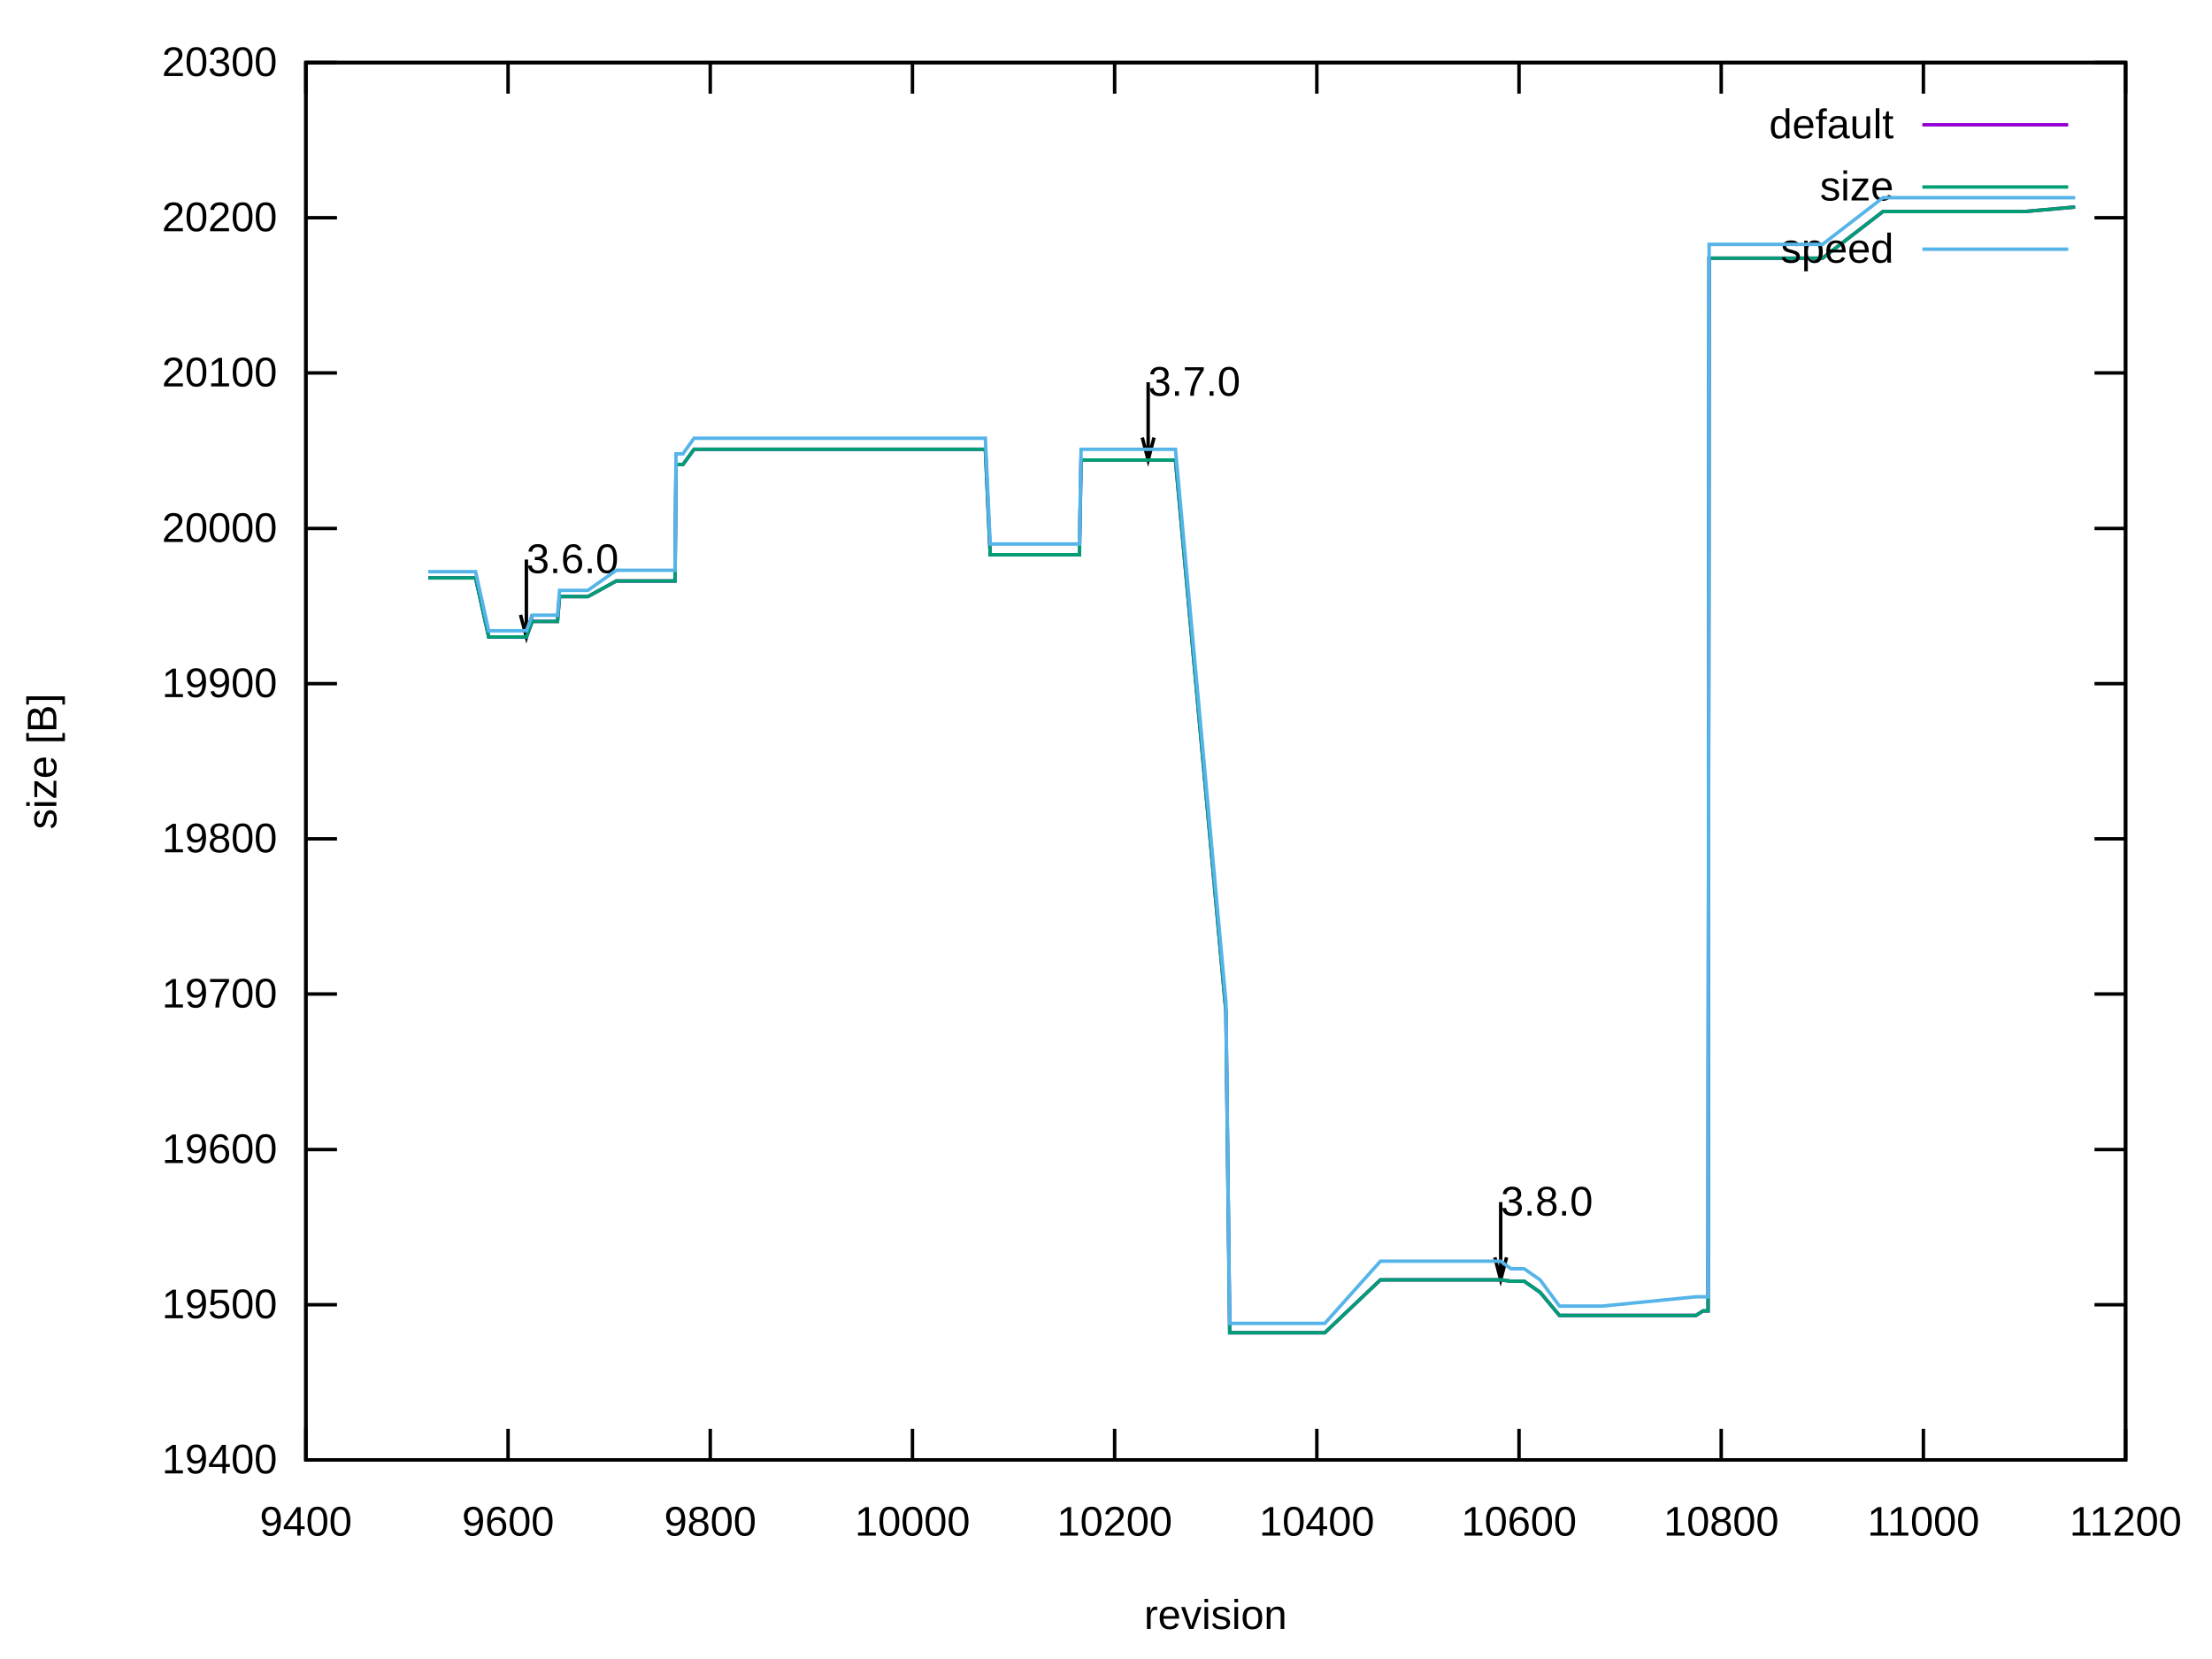
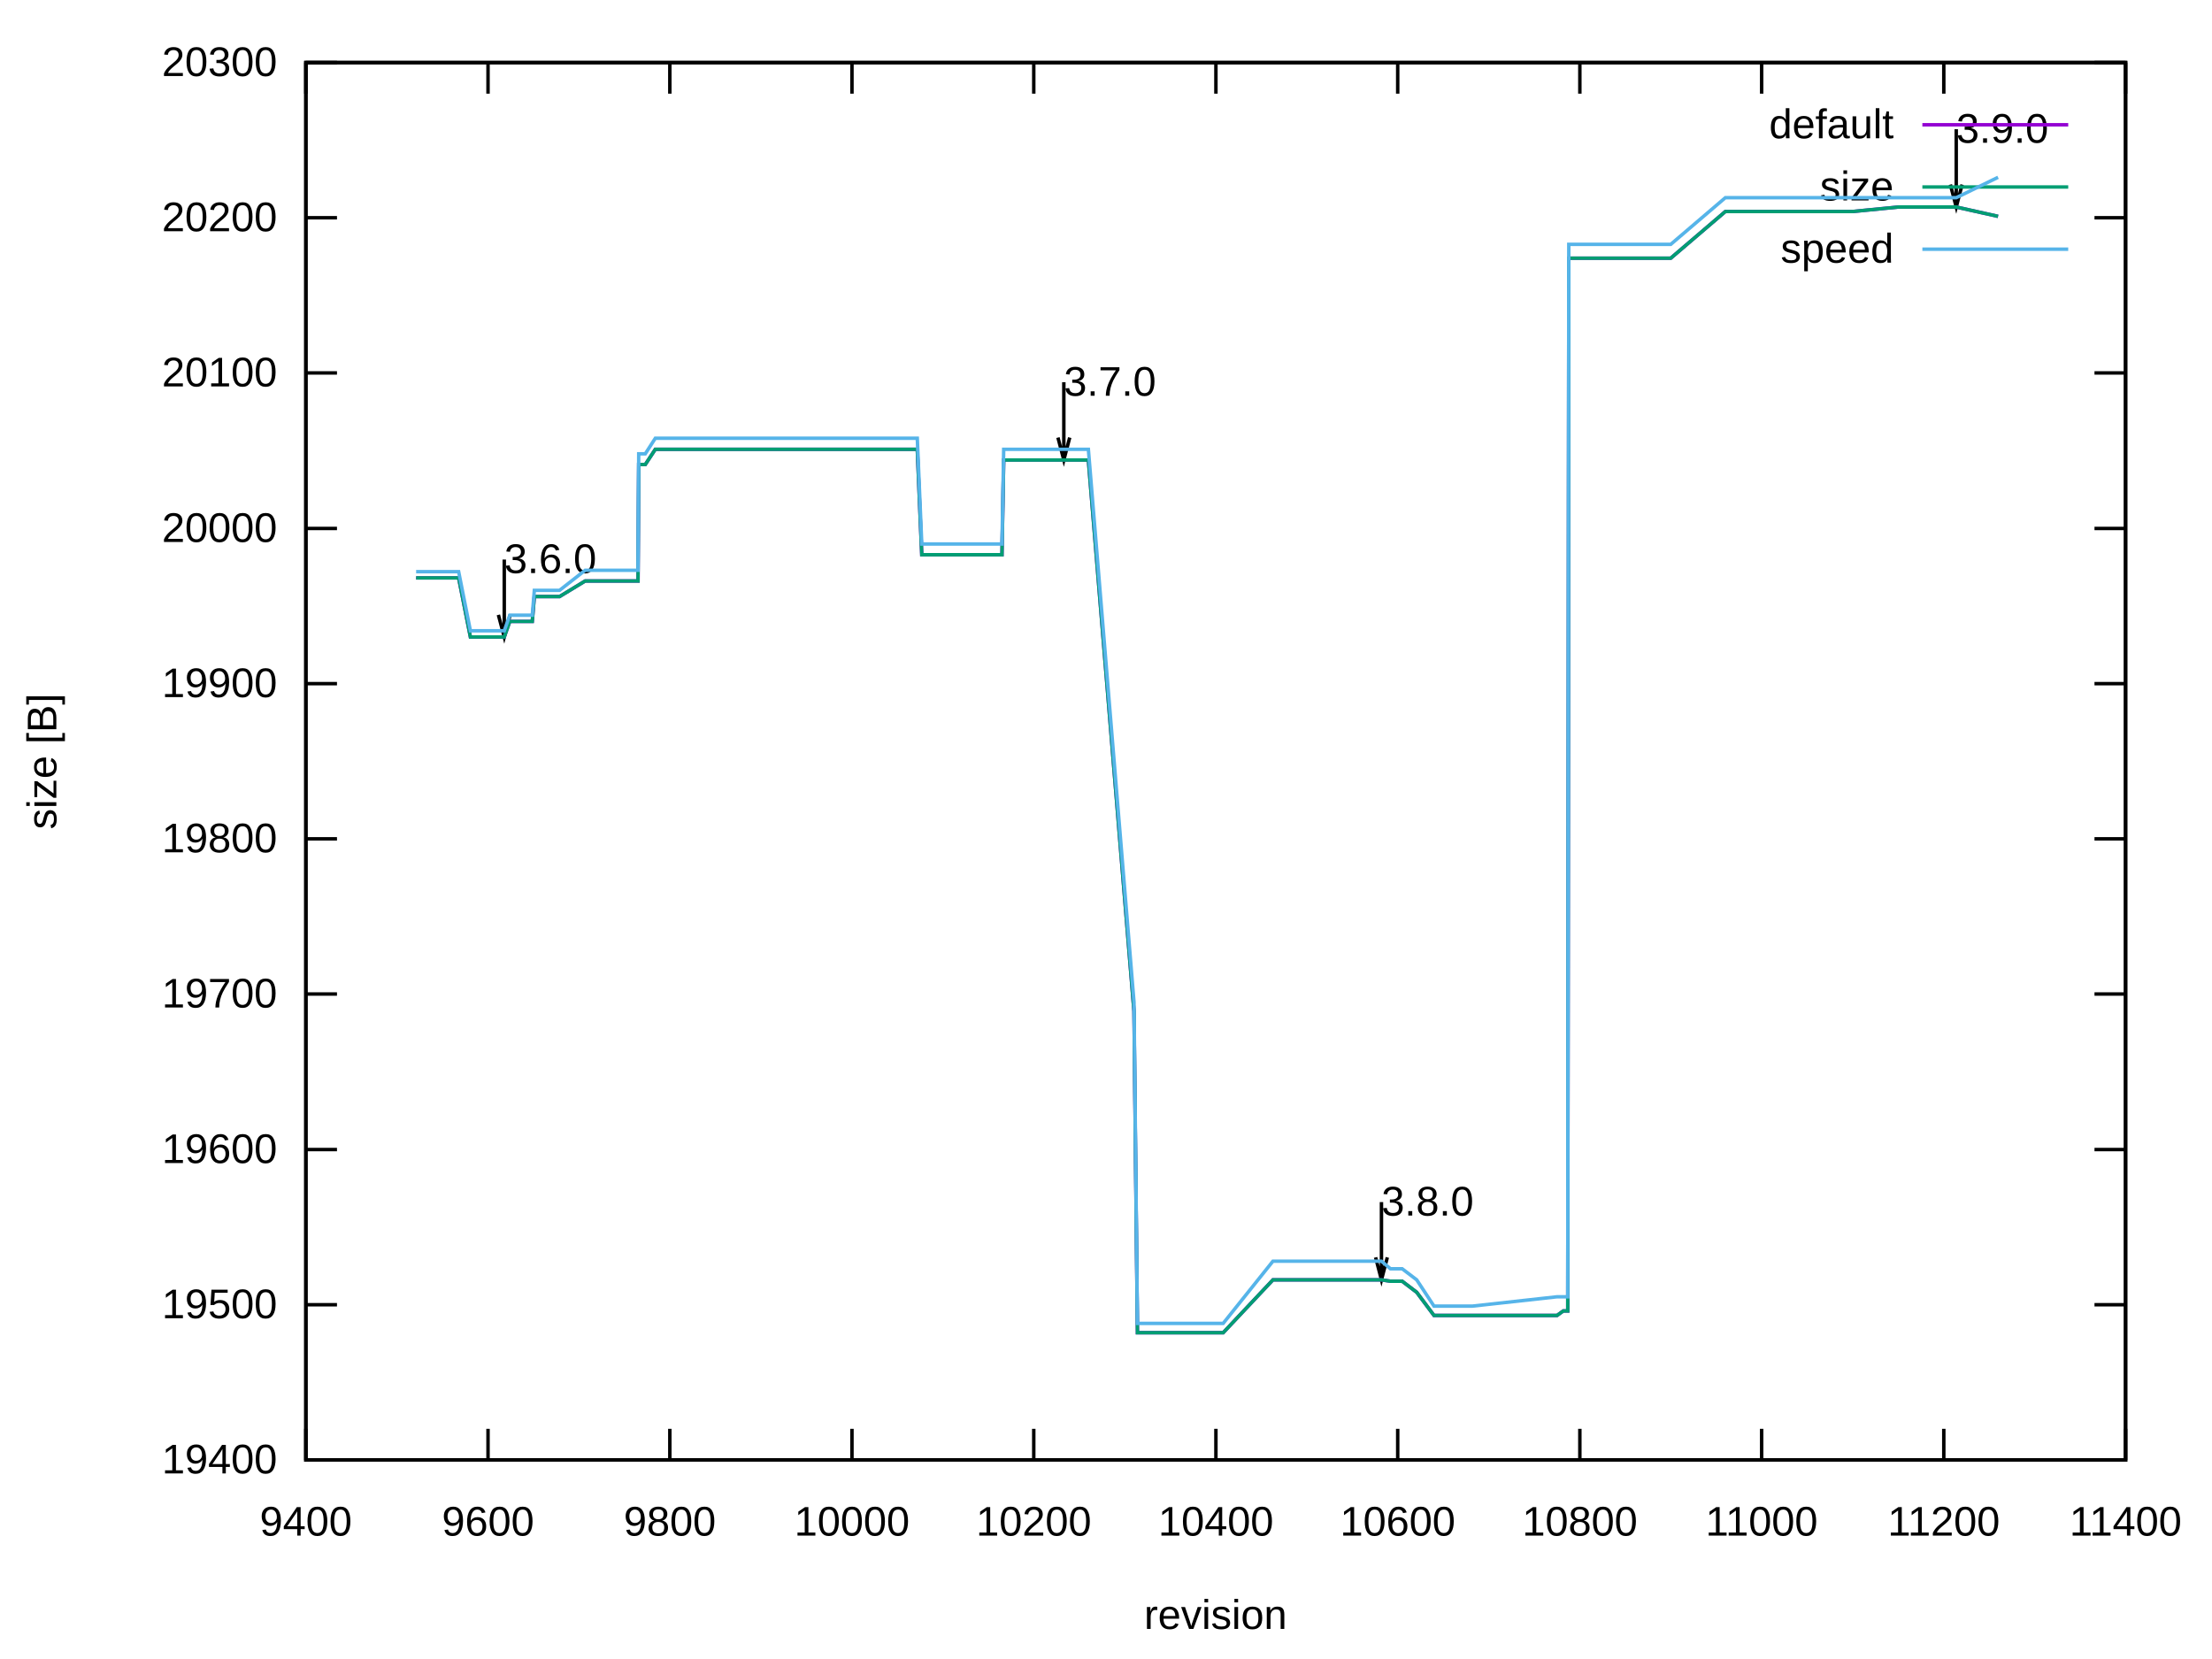
<svg xmlns="http://www.w3.org/2000/svg" xmlns:xlink="http://www.w3.org/1999/xlink" width="640" height="480" viewBox="0 0 640 480">
  <g id="gnuplot_canvas">
    <rect x="0" y="0" width="640" height="480" fill="none" />
    <defs>
      <circle id="gpDot" r="0.5" stroke-width="0.5" stroke="currentColor" />
      <path id="gpPt0" stroke-width="0.222" stroke="currentColor" d="M-1,0 h2 M0,-1 v2" />
      <path id="gpPt1" stroke-width="0.222" stroke="currentColor" d="M-1,-1 L1,1 M1,-1 L-1,1" />
      <path id="gpPt2" stroke-width="0.222" stroke="currentColor" d="M-1,0 L1,0 M0,-1 L0,1 M-1,-1 L1,1 M-1,1 L1,-1" />
      <rect id="gpPt3" stroke-width="0.222" stroke="currentColor" x="-1" y="-1" width="2" height="2" />
      <rect id="gpPt4" stroke-width="0.222" stroke="currentColor" fill="currentColor" x="-1" y="-1" width="2" height="2" />
      <circle id="gpPt5" stroke-width="0.222" stroke="currentColor" cx="0" cy="0" r="1" />
      <use xlink:href="#gpPt5" id="gpPt6" fill="currentColor" stroke="none" />
      <path id="gpPt7" stroke-width="0.222" stroke="currentColor" d="M0,-1.33 L-1.33,0.67 L1.33,0.67 z" />
      <use xlink:href="#gpPt7" id="gpPt8" fill="currentColor" stroke="none" />
      <use xlink:href="#gpPt7" id="gpPt9" stroke="currentColor" transform="rotate(180)" />
      <use xlink:href="#gpPt9" id="gpPt10" fill="currentColor" stroke="none" />
      <use xlink:href="#gpPt3" id="gpPt11" stroke="currentColor" transform="rotate(45)" />
      <use xlink:href="#gpPt11" id="gpPt12" fill="currentColor" stroke="none" />
      <path id="gpPt13" stroke-width="0.222" stroke="currentColor" d="M0,1.330 L1.265,0.411 L0.782,-1.067 L-0.782,-1.076 L-1.265,0.411 z" />
      <use xlink:href="#gpPt13" id="gpPt14" fill="currentColor" stroke="none" />
      <filter id="textbox" filterUnits="objectBoundingBox" x="0" y="0" height="1" width="1">
        <feFlood flood-color="white" flood-opacity="1" result="bgnd" />
        <feComposite in="SourceGraphic" in2="bgnd" operator="atop" />
      </filter>
      <filter id="greybox" filterUnits="objectBoundingBox" x="0" y="0" height="1" width="1">
        <feFlood flood-color="lightgrey" flood-opacity="1" result="grey" />
        <feComposite in="SourceGraphic" in2="grey" operator="atop" />
      </filter>
    </defs>
    <g fill="none" color="white" stroke="currentColor" stroke-width="1.00" stroke-linecap="butt" stroke-linejoin="miter">
</g>
    <g fill="none" color="black" stroke="currentColor" stroke-width="1.00" stroke-linecap="butt" stroke-linejoin="miter">
      <path stroke="black" d="M88.5,422.4 L97.5,422.4 M615.0,422.4 L606.0,422.4  " />
      <g transform="translate(80.2,426.3)" stroke="none" fill="black" font-family="Arial" font-size="12.00" text-anchor="end">
        <text>
          <tspan font-family="Arial"> 19400</tspan>
        </text>
      </g>
    </g>
    <g fill="none" color="black" stroke="currentColor" stroke-width="1.00" stroke-linecap="butt" stroke-linejoin="miter">
      <path stroke="black" d="M88.5,377.5 L97.5,377.5 M615.0,377.5 L606.0,377.5  " />
      <g transform="translate(80.2,381.4)" stroke="none" fill="black" font-family="Arial" font-size="12.00" text-anchor="end">
        <text>
          <tspan font-family="Arial"> 19500</tspan>
        </text>
      </g>
    </g>
    <g fill="none" color="black" stroke="currentColor" stroke-width="1.00" stroke-linecap="butt" stroke-linejoin="miter">
      <path stroke="black" d="M88.5,332.6 L97.5,332.6 M615.0,332.6 L606.0,332.6  " />
      <g transform="translate(80.2,336.5)" stroke="none" fill="black" font-family="Arial" font-size="12.00" text-anchor="end">
        <text>
          <tspan font-family="Arial"> 19600</tspan>
        </text>
      </g>
    </g>
    <g fill="none" color="black" stroke="currentColor" stroke-width="1.00" stroke-linecap="butt" stroke-linejoin="miter">
      <path stroke="black" d="M88.5,287.6 L97.5,287.6 M615.0,287.6 L606.0,287.6  " />
      <g transform="translate(80.2,291.5)" stroke="none" fill="black" font-family="Arial" font-size="12.00" text-anchor="end">
        <text>
          <tspan font-family="Arial"> 19700</tspan>
        </text>
      </g>
    </g>
    <g fill="none" color="black" stroke="currentColor" stroke-width="1.00" stroke-linecap="butt" stroke-linejoin="miter">
      <path stroke="black" d="M88.5,242.7 L97.5,242.7 M615.0,242.7 L606.0,242.7  " />
      <g transform="translate(80.2,246.6)" stroke="none" fill="black" font-family="Arial" font-size="12.00" text-anchor="end">
        <text>
          <tspan font-family="Arial"> 19800</tspan>
        </text>
      </g>
    </g>
    <g fill="none" color="black" stroke="currentColor" stroke-width="1.00" stroke-linecap="butt" stroke-linejoin="miter">
      <path stroke="black" d="M88.5,197.8 L97.5,197.8 M615.0,197.8 L606.0,197.8  " />
      <g transform="translate(80.2,201.7)" stroke="none" fill="black" font-family="Arial" font-size="12.00" text-anchor="end">
        <text>
          <tspan font-family="Arial"> 19900</tspan>
        </text>
      </g>
    </g>
    <g fill="none" color="black" stroke="currentColor" stroke-width="1.00" stroke-linecap="butt" stroke-linejoin="miter">
      <path stroke="black" d="M88.5,152.9 L97.5,152.9 M615.0,152.9 L606.0,152.9  " />
      <g transform="translate(80.2,156.8)" stroke="none" fill="black" font-family="Arial" font-size="12.00" text-anchor="end">
        <text>
          <tspan font-family="Arial"> 20000</tspan>
        </text>
      </g>
    </g>
    <g fill="none" color="black" stroke="currentColor" stroke-width="1.00" stroke-linecap="butt" stroke-linejoin="miter">
      <path stroke="black" d="M88.5,107.9 L97.5,107.9 M615.0,107.9 L606.0,107.9  " />
      <g transform="translate(80.2,111.8)" stroke="none" fill="black" font-family="Arial" font-size="12.00" text-anchor="end">
        <text>
          <tspan font-family="Arial"> 20100</tspan>
        </text>
      </g>
    </g>
    <g fill="none" color="black" stroke="currentColor" stroke-width="1.00" stroke-linecap="butt" stroke-linejoin="miter">
      <path stroke="black" d="M88.5,63.0 L97.5,63.0 M615.0,63.0 L606.0,63.0  " />
      <g transform="translate(80.2,66.9)" stroke="none" fill="black" font-family="Arial" font-size="12.00" text-anchor="end">
        <text>
          <tspan font-family="Arial"> 20200</tspan>
        </text>
      </g>
    </g>
    <g fill="none" color="black" stroke="currentColor" stroke-width="1.00" stroke-linecap="butt" stroke-linejoin="miter">
      <path stroke="black" d="M88.5,18.1 L97.5,18.1 M615.0,18.1 L606.0,18.1  " />
      <g transform="translate(80.2,22.0)" stroke="none" fill="black" font-family="Arial" font-size="12.00" text-anchor="end">
        <text>
          <tspan font-family="Arial"> 20300</tspan>
        </text>
      </g>
    </g>
    <g fill="none" color="black" stroke="currentColor" stroke-width="1.00" stroke-linecap="butt" stroke-linejoin="miter">
      <path stroke="black" d="M88.5,422.4 L88.5,413.4 M88.5,18.1 L88.5,27.1  " />
      <g transform="translate(88.5,444.3)" stroke="none" fill="black" font-family="Arial" font-size="12.00" text-anchor="middle">
        <text>
          <tspan font-family="Arial"> 9400</tspan>
        </text>
      </g>
    </g>
    <g fill="none" color="black" stroke="currentColor" stroke-width="1.00" stroke-linecap="butt" stroke-linejoin="miter">
-       <path stroke="black" d="M147.0,422.4 L147.0,413.4 M147.0,18.1 L147.0,27.1  " />
-       <g transform="translate(147.0,444.3)" stroke="none" fill="black" font-family="Arial" font-size="12.00" text-anchor="middle">
+       <path stroke="black" d="M141.2,422.4 L141.2,413.4 M141.2,18.1 L141.2,27.1  " />
+       <g transform="translate(141.2,444.3)" stroke="none" fill="black" font-family="Arial" font-size="12.00" text-anchor="middle">
        <text>
          <tspan font-family="Arial"> 9600</tspan>
        </text>
      </g>
    </g>
    <g fill="none" color="black" stroke="currentColor" stroke-width="1.00" stroke-linecap="butt" stroke-linejoin="miter">
-       <path stroke="black" d="M205.5,422.4 L205.5,413.4 M205.5,18.1 L205.5,27.1  " />
-       <g transform="translate(205.5,444.3)" stroke="none" fill="black" font-family="Arial" font-size="12.00" text-anchor="middle">
+       <path stroke="black" d="M193.8,422.4 L193.8,413.4 M193.8,18.1 L193.8,27.1  " />
+       <g transform="translate(193.8,444.3)" stroke="none" fill="black" font-family="Arial" font-size="12.00" text-anchor="middle">
        <text>
          <tspan font-family="Arial"> 9800</tspan>
        </text>
      </g>
    </g>
    <g fill="none" color="black" stroke="currentColor" stroke-width="1.00" stroke-linecap="butt" stroke-linejoin="miter">
-       <path stroke="black" d="M264.0,422.4 L264.0,413.4 M264.0,18.1 L264.0,27.1  " />
-       <g transform="translate(264.0,444.3)" stroke="none" fill="black" font-family="Arial" font-size="12.00" text-anchor="middle">
+       <path stroke="black" d="M246.5,422.4 L246.5,413.4 M246.5,18.1 L246.5,27.1  " />
+       <g transform="translate(246.5,444.3)" stroke="none" fill="black" font-family="Arial" font-size="12.00" text-anchor="middle">
        <text>
          <tspan font-family="Arial"> 10000</tspan>
        </text>
      </g>
    </g>
    <g fill="none" color="black" stroke="currentColor" stroke-width="1.00" stroke-linecap="butt" stroke-linejoin="miter">
-       <path stroke="black" d="M322.5,422.4 L322.5,413.4 M322.5,18.1 L322.5,27.1  " />
-       <g transform="translate(322.5,444.3)" stroke="none" fill="black" font-family="Arial" font-size="12.00" text-anchor="middle">
+       <path stroke="black" d="M299.1,422.4 L299.1,413.4 M299.1,18.1 L299.1,27.1  " />
+       <g transform="translate(299.1,444.3)" stroke="none" fill="black" font-family="Arial" font-size="12.00" text-anchor="middle">
        <text>
          <tspan font-family="Arial"> 10200</tspan>
        </text>
      </g>
    </g>
    <g fill="none" color="black" stroke="currentColor" stroke-width="1.00" stroke-linecap="butt" stroke-linejoin="miter">
-       <path stroke="black" d="M381.0,422.4 L381.0,413.4 M381.0,18.1 L381.0,27.1  " />
-       <g transform="translate(381.0,444.3)" stroke="none" fill="black" font-family="Arial" font-size="12.00" text-anchor="middle">
+       <path stroke="black" d="M351.8,422.4 L351.8,413.4 M351.8,18.1 L351.8,27.1  " />
+       <g transform="translate(351.8,444.3)" stroke="none" fill="black" font-family="Arial" font-size="12.00" text-anchor="middle">
        <text>
          <tspan font-family="Arial"> 10400</tspan>
        </text>
      </g>
    </g>
    <g fill="none" color="black" stroke="currentColor" stroke-width="1.00" stroke-linecap="butt" stroke-linejoin="miter">
-       <path stroke="black" d="M439.5,422.4 L439.5,413.4 M439.5,18.1 L439.5,27.1  " />
-       <g transform="translate(439.5,444.3)" stroke="none" fill="black" font-family="Arial" font-size="12.00" text-anchor="middle">
+       <path stroke="black" d="M404.4,422.4 L404.4,413.4 M404.4,18.1 L404.4,27.1  " />
+       <g transform="translate(404.4,444.3)" stroke="none" fill="black" font-family="Arial" font-size="12.00" text-anchor="middle">
        <text>
          <tspan font-family="Arial"> 10600</tspan>
        </text>
      </g>
    </g>
    <g fill="none" color="black" stroke="currentColor" stroke-width="1.00" stroke-linecap="butt" stroke-linejoin="miter">
-       <path stroke="black" d="M498.0,422.4 L498.0,413.4 M498.0,18.1 L498.0,27.1  " />
-       <g transform="translate(498.0,444.3)" stroke="none" fill="black" font-family="Arial" font-size="12.00" text-anchor="middle">
+       <path stroke="black" d="M457.1,422.4 L457.1,413.4 M457.1,18.1 L457.1,27.1  " />
+       <g transform="translate(457.1,444.3)" stroke="none" fill="black" font-family="Arial" font-size="12.00" text-anchor="middle">
        <text>
          <tspan font-family="Arial"> 10800</tspan>
        </text>
      </g>
    </g>
    <g fill="none" color="black" stroke="currentColor" stroke-width="1.00" stroke-linecap="butt" stroke-linejoin="miter">
-       <path stroke="black" d="M556.5,422.4 L556.5,413.4 M556.5,18.1 L556.5,27.1  " />
-       <g transform="translate(556.5,444.3)" stroke="none" fill="black" font-family="Arial" font-size="12.00" text-anchor="middle">
+       <path stroke="black" d="M509.7,422.4 L509.7,413.4 M509.7,18.1 L509.7,27.1  " />
+       <g transform="translate(509.7,444.3)" stroke="none" fill="black" font-family="Arial" font-size="12.00" text-anchor="middle">
        <text>
          <tspan font-family="Arial"> 11000</tspan>
+         </text>
+       </g>
+     </g>
+     <g fill="none" color="black" stroke="currentColor" stroke-width="1.00" stroke-linecap="butt" stroke-linejoin="miter">
+       <path stroke="black" d="M562.4,422.4 L562.4,413.4 M562.4,18.1 L562.4,27.1  " />
+       <g transform="translate(562.4,444.3)" stroke="none" fill="black" font-family="Arial" font-size="12.00" text-anchor="middle">
+         <text>
+           <tspan font-family="Arial"> 11200</tspan>
        </text>
      </g>
    </g>
    <g fill="none" color="black" stroke="currentColor" stroke-width="1.00" stroke-linecap="butt" stroke-linejoin="miter">
      <path stroke="black" d="M615.0,422.4 L615.0,413.4 M615.0,18.1 L615.0,27.1  " />
      <g transform="translate(615.0,444.3)" stroke="none" fill="black" font-family="Arial" font-size="12.00" text-anchor="middle">
        <text>
-           <tspan font-family="Arial"> 11200</tspan>
+           <tspan font-family="Arial"> 11400</tspan>
        </text>
      </g>
    </g>
    <g fill="none" color="black" stroke="currentColor" stroke-width="1.00" stroke-linecap="butt" stroke-linejoin="miter">
</g>
    <g fill="none" color="black" stroke="currentColor" stroke-width="1.00" stroke-linecap="butt" stroke-linejoin="miter">
      <path stroke="black" d="M88.5,18.1 L88.5,422.4 L615.0,422.4 L615.0,18.1 L88.5,18.1 Z  " />
-       <g transform="translate(152.3,165.8)" stroke="none" fill="black" font-family="Arial" font-size="12.00" text-anchor="start">
+       <g transform="translate(145.9,165.8)" stroke="none" fill="black" font-family="Arial" font-size="12.00" text-anchor="start">
        <text>
          <tspan font-family="Arial">3.6.0</tspan>
        </text>
      </g>
-       <g transform="translate(332.2,114.5)" stroke="none" fill="black" font-family="Arial" font-size="12.00" text-anchor="start">
+       <g transform="translate(307.8,114.5)" stroke="none" fill="black" font-family="Arial" font-size="12.00" text-anchor="start">
        <text>
          <tspan font-family="Arial">3.7.0</tspan>
        </text>
      </g>
-       <g transform="translate(434.2,351.7)" stroke="none" fill="black" font-family="Arial" font-size="12.00" text-anchor="start">
+       <g transform="translate(399.7,351.7)" stroke="none" fill="black" font-family="Arial" font-size="12.00" text-anchor="start">
        <text>
          <tspan font-family="Arial">3.8.0</tspan>
        </text>
      </g>
-       <path stroke="black" d="M150.6,177.9 L152.3,184.3 L154.0,177.9 M152.3,161.9 L152.3,184.3 M330.5,126.6 L332.2,133.1 L333.9,126.6   M332.2,110.6 L332.2,133.1 M432.5,363.8 L434.2,370.3 L435.9,363.8 M434.2,347.8 L434.2,370.3  " />
+       <g transform="translate(566.0,41.3)" stroke="none" fill="black" font-family="Arial" font-size="12.00" text-anchor="start">
+         <text>
+           <tspan font-family="Arial">3.9.0</tspan>
+         </text>
+       </g>
+       <path stroke="black" d="M144.2,177.9 L145.9,184.3 L147.6,177.9 M145.9,161.9 L145.9,184.3 M306.1,126.6 L307.8,133.1 L309.5,126.6   M307.8,110.6 L307.8,133.1 M398.0,363.8 L399.7,370.3 L401.4,363.8 M399.7,347.8 L399.7,370.3 M564.3,53.4   L566.0,59.9 L567.7,53.4 M566.0,37.4 L566.0,59.9  " />
    </g>
    <g fill="none" color="black" stroke="currentColor" stroke-width="1.00" stroke-linecap="butt" stroke-linejoin="miter">
      <g transform="translate(16.3,220.3) rotate(270)" stroke="none" fill="black" font-family="Arial" font-size="12.00" text-anchor="middle">
        <text>
          <tspan font-family="Arial">size [B]</tspan>
        </text>
      </g>
    </g>
    <g fill="none" color="black" stroke="currentColor" stroke-width="1.00" stroke-linecap="butt" stroke-linejoin="miter">
      <g transform="translate(351.7,471.3)" stroke="none" fill="black" font-family="Arial" font-size="12.00" text-anchor="middle">
        <text>
          <tspan font-family="Arial">revision</tspan>
        </text>
      </g>
    </g>
    <g fill="none" color="black" stroke="currentColor" stroke-width="1.00" stroke-linecap="butt" stroke-linejoin="miter">
</g>
    <g id="gnuplot_plot_1">
      <g fill="none" color="black" stroke="currentColor" stroke-width="1.00" stroke-linecap="butt" stroke-linejoin="miter">
        <g transform="translate(547.9,40.0)" stroke="none" fill="black" font-family="Arial" font-size="12.00" text-anchor="end">
          <text>
            <tspan font-family="Arial">default</tspan>
          </text>
        </g>
      </g>
      <g fill="none" color="black" stroke="currentColor" stroke-width="1.00" stroke-linecap="butt" stroke-linejoin="miter">
-         <path stroke="rgb(148,   0, 211)" d="M556.2,36.1 L598.4,36.1 M123.9,167.2 L129.5,167.2 L132.4,167.2 L137.6,167.2 L141.4,184.3 L143.8,184.3   L145.8,184.3 L147.3,184.3 L147.6,184.3 L147.9,184.3 L148.2,184.3 L152.3,184.3 L154.0,179.8 L156.4,179.8   L157.2,179.8 L157.5,179.8 L157.8,179.8 L158.1,179.8 L158.7,179.8 L160.2,179.8 L160.5,179.8 L161.3,179.8   L161.9,172.6 L162.5,172.6 L162.8,172.6 L164.3,172.6 L165.1,172.6 L165.7,172.6 L166.0,172.6 L166.3,172.6   L170.1,172.6 L178.3,168.1 L185.0,168.1 L188.0,168.1 L190.0,168.1 L191.2,168.1 L194.1,168.1 L195.0,168.1   L195.3,168.1 L195.6,134.4 L195.8,134.4 L197.6,134.4 L200.8,130.0 L202.6,130.0 L202.9,130.0 L203.5,130.0   L204.6,130.0 L206.4,130.0 L207.5,130.0 L207.8,130.0 L209.9,130.0 L210.8,130.0 L211.1,130.0 L211.4,130.0   L214.3,130.0 L214.9,130.0 L216.0,130.0 L228.6,130.0 L249.1,130.0 L250.3,130.0 L250.8,130.0 L251.1,130.0   L252.6,130.0 L252.9,130.0 L253.5,130.0 L253.8,130.0 L254.9,130.0 L257.0,130.0 L259.3,130.0 L262.2,130.0   L263.1,130.0 L264.0,130.0 L269.0,130.0 L278.0,130.0 L281.0,130.0 L284.2,130.0 L285.1,130.0 L286.5,160.5   L287.4,160.5 L295.6,160.5 L300.3,160.5 L307.0,160.5 L311.7,160.5 L312.3,160.5 L312.8,133.1 L314.9,133.1   L316.9,133.1 L317.2,133.1 L318.1,133.1 L320.2,133.1 L325.1,133.1 L325.7,133.1 L332.2,133.1 L333.3,133.1   L334.2,133.1 L340.1,133.1 L354.7,292.6 L355.8,385.6 L363.5,385.6 L364.9,385.6 L366.1,385.6 L366.4,385.6   L371.1,385.6 L371.3,385.6 L373.4,385.6 L383.3,385.6 L399.4,370.3 L408.8,370.3 L413.2,370.3 L422.0,370.3   L427.2,370.3 L434.2,370.3 L437.2,370.7 L439.8,370.7 L441.0,370.7 L445.6,373.9 L451.2,380.6 L452.7,380.6   L455.9,380.6 L457.1,380.6 L459.4,380.6 L463.5,380.6 L490.7,380.6 L492.7,379.3 L493.9,379.3 L494.2,379.3   L494.5,74.7 L495.1,74.7 L498.0,74.7 L527.3,74.7 L544.8,61.2 L548.9,61.2 L581.9,61.2 L585.8,61.2   L600.4,59.9  " />
+         <path stroke="rgb(148,   0, 211)" d="M556.2,36.1 L598.4,36.1 M120.4,167.2 L125.4,167.2 L128.0,167.2 L132.7,167.2 L136.1,184.3 L138.3,184.3   L140.1,184.3 L141.4,184.3 L141.7,184.3 L141.9,184.3 L142.2,184.3 L145.9,184.3 L147.5,179.8 L149.6,179.8   L150.4,179.8 L150.6,179.8 L150.9,179.8 L151.2,179.8 L151.7,179.8 L153.0,179.8 L153.3,179.8 L154.0,179.8   L154.6,172.6 L155.1,172.6 L155.4,172.6 L156.7,172.6 L157.5,172.6 L158.0,172.6 L158.3,172.6 L158.5,172.6   L161.9,172.6 L169.3,168.1 L175.4,168.1 L178.0,168.1 L179.8,168.1 L180.9,168.1 L183.5,168.1 L184.3,168.1   L184.6,168.1 L184.8,134.4 L185.1,134.4 L186.7,134.4 L189.6,130.0 L191.2,130.0 L191.4,130.0 L192.0,130.0   L193.0,130.0 L194.6,130.0 L195.6,130.0 L195.9,130.0 L197.7,130.0 L198.5,130.0 L198.8,130.0 L199.1,130.0   L201.7,130.0 L202.2,130.0 L203.3,130.0 L214.6,130.0 L233.0,130.0 L234.1,130.0 L234.6,130.0 L234.9,130.0   L236.2,130.0 L236.4,130.0 L237.0,130.0 L237.2,130.0 L238.3,130.0 L240.1,130.0 L242.2,130.0 L244.9,130.0   L245.7,130.0 L246.5,130.0 L250.9,130.0 L259.1,130.0 L261.7,130.0 L264.6,130.0 L265.4,130.0 L266.7,160.5   L267.5,160.5 L274.9,160.5 L279.1,160.5 L285.1,160.5 L289.4,160.5 L289.9,160.5 L290.4,133.1 L292.3,133.1   L294.1,133.1 L294.4,133.1 L295.2,133.1 L297.0,133.1 L301.5,133.1 L302.0,133.1 L307.8,133.1 L308.8,133.1   L309.6,133.1 L314.9,133.1 L328.1,292.6 L329.1,385.6 L336.0,385.6 L337.3,385.6 L338.3,385.6 L338.6,385.6   L342.8,385.6 L343.1,385.6 L344.9,385.6 L353.9,385.6 L368.3,370.3 L376.8,370.3 L380.7,370.3 L388.6,370.3   L393.3,370.3 L399.7,370.3 L402.3,370.7 L404.7,370.7 L405.7,370.7 L409.9,373.9 L414.9,380.6 L416.2,380.6   L419.1,380.6 L420.2,380.6 L422.3,380.6 L426.0,380.6 L450.5,380.6 L452.3,379.3 L453.4,379.3 L453.6,379.3   L453.9,74.7 L454.4,74.7 L457.1,74.7 L483.4,74.7 L499.2,61.2 L502.9,61.2 L532.6,61.2 L536.0,61.2   L549.2,59.9 L566.0,59.9 L578.1,62.6  " />
      </g>
    </g>
    <g id="gnuplot_plot_2">
      <g fill="none" color="black" stroke="currentColor" stroke-width="1.00" stroke-linecap="butt" stroke-linejoin="miter">
        <g transform="translate(547.9,58.0)" stroke="none" fill="black" font-family="Arial" font-size="12.00" text-anchor="end">
          <text>
            <tspan font-family="Arial">size</tspan>
          </text>
        </g>
      </g>
      <g fill="none" color="black" stroke="currentColor" stroke-width="1.00" stroke-linecap="butt" stroke-linejoin="miter">
-         <path stroke="rgb(  0, 158, 115)" d="M556.2,54.1 L598.4,54.1 M123.9,167.2 L129.5,167.2 L132.4,167.2 L137.6,167.2 L141.4,184.3 L143.8,184.3   L145.8,184.3 L147.3,184.3 L147.6,184.3 L147.9,184.3 L148.2,184.3 L152.3,184.3 L154.0,179.8 L156.4,179.8   L157.2,179.8 L157.5,179.8 L157.8,179.8 L158.1,179.8 L158.7,179.8 L160.2,179.8 L160.5,179.8 L161.3,179.8   L161.9,172.6 L162.5,172.6 L162.8,172.6 L164.3,172.6 L165.1,172.6 L165.7,172.6 L166.0,172.6 L166.3,172.6   L170.1,172.6 L178.3,168.1 L185.0,168.1 L188.0,168.1 L190.0,168.1 L191.2,168.1 L194.1,168.1 L195.0,168.1   L195.3,168.1 L195.6,134.4 L195.8,134.4 L197.6,134.4 L200.8,130.0 L202.6,130.0 L202.9,130.0 L203.5,130.0   L204.6,130.0 L206.4,130.0 L207.5,130.0 L207.8,130.0 L209.9,130.0 L210.8,130.0 L211.1,130.0 L211.4,130.0   L214.3,130.0 L214.9,130.0 L216.0,130.0 L228.6,130.0 L249.1,130.0 L250.3,130.0 L250.8,130.0 L251.1,130.0   L252.6,130.0 L252.9,130.0 L253.5,130.0 L253.8,130.0 L254.9,130.0 L257.0,130.0 L259.3,130.0 L262.2,130.0   L263.1,130.0 L264.0,130.0 L269.0,130.0 L278.0,130.0 L281.0,130.0 L284.2,130.0 L285.1,130.0 L286.5,160.5   L287.4,160.5 L295.6,160.5 L300.3,160.5 L307.0,160.5 L311.7,160.5 L312.3,160.5 L312.8,133.1 L314.9,133.1   L316.9,133.1 L317.2,133.1 L318.1,133.1 L320.2,133.1 L325.1,133.1 L325.7,133.1 L332.2,133.1 L333.3,133.1   L334.2,133.1 L340.1,133.1 L354.7,292.6 L355.8,385.6 L363.5,385.6 L364.9,385.6 L366.1,385.6 L366.4,385.6   L371.1,385.6 L371.3,385.6 L373.4,385.6 L383.3,385.6 L399.4,370.3 L408.8,370.3 L413.2,370.3 L422.0,370.3   L427.2,370.3 L434.2,370.3 L437.2,370.7 L439.8,370.7 L441.0,370.7 L445.6,373.9 L451.2,380.6 L452.7,380.6   L455.9,380.6 L457.1,380.6 L459.4,380.6 L463.5,380.6 L490.7,380.6 L492.7,379.3 L493.9,379.3 L494.2,379.3   L494.5,74.7 L495.1,74.7 L498.0,74.7 L527.3,74.7 L544.8,61.2 L548.9,61.2 L581.9,61.2 L585.8,61.2   L600.4,59.9  " />
+         <path stroke="rgb(  0, 158, 115)" d="M556.2,54.1 L598.4,54.1 M120.4,167.2 L125.4,167.2 L128.0,167.2 L132.7,167.2 L136.1,184.3 L138.3,184.3   L140.1,184.3 L141.4,184.3 L141.7,184.3 L141.9,184.3 L142.2,184.3 L145.9,184.3 L147.5,179.8 L149.6,179.8   L150.4,179.8 L150.6,179.8 L150.9,179.8 L151.2,179.8 L151.7,179.8 L153.0,179.8 L153.3,179.8 L154.0,179.8   L154.6,172.6 L155.1,172.6 L155.4,172.6 L156.7,172.6 L157.5,172.6 L158.0,172.6 L158.3,172.6 L158.5,172.6   L161.9,172.6 L169.3,168.1 L175.4,168.1 L178.0,168.1 L179.8,168.1 L180.9,168.1 L183.5,168.1 L184.3,168.1   L184.6,168.1 L184.8,134.4 L185.1,134.4 L186.7,134.4 L189.6,130.0 L191.2,130.0 L191.4,130.0 L192.0,130.0   L193.0,130.0 L194.6,130.0 L195.6,130.0 L195.9,130.0 L197.7,130.0 L198.5,130.0 L198.8,130.0 L199.1,130.0   L201.7,130.0 L202.2,130.0 L203.3,130.0 L214.6,130.0 L233.0,130.0 L234.1,130.0 L234.6,130.0 L234.9,130.0   L236.2,130.0 L236.4,130.0 L237.0,130.0 L237.2,130.0 L238.3,130.0 L240.1,130.0 L242.2,130.0 L244.9,130.0   L245.7,130.0 L246.5,130.0 L250.9,130.0 L259.1,130.0 L261.7,130.0 L264.6,130.0 L265.4,130.0 L266.7,160.5   L267.5,160.5 L274.9,160.5 L279.1,160.5 L285.1,160.5 L289.4,160.5 L289.9,160.5 L290.4,133.1 L292.3,133.1   L294.1,133.1 L294.4,133.1 L295.2,133.1 L297.0,133.1 L301.5,133.1 L302.0,133.1 L307.8,133.1 L308.8,133.1   L309.6,133.1 L314.9,133.1 L328.1,292.6 L329.1,385.6 L336.0,385.6 L337.3,385.6 L338.3,385.6 L338.6,385.6   L342.8,385.6 L343.1,385.6 L344.9,385.6 L353.9,385.6 L368.3,370.3 L376.8,370.3 L380.7,370.3 L388.6,370.3   L393.3,370.3 L399.7,370.3 L402.3,370.7 L404.7,370.7 L405.7,370.7 L409.9,373.9 L414.9,380.6 L416.2,380.6   L419.1,380.6 L420.2,380.6 L422.3,380.6 L426.0,380.6 L450.5,380.6 L452.3,379.3 L453.4,379.3 L453.6,379.3   L453.9,74.7 L454.4,74.7 L457.1,74.7 L483.4,74.7 L499.2,61.2 L502.9,61.2 L532.6,61.2 L536.0,61.2   L549.2,59.9 L566.0,59.9 L578.1,62.6  " />
      </g>
    </g>
    <g id="gnuplot_plot_3">
      <g fill="none" color="black" stroke="currentColor" stroke-width="1.00" stroke-linecap="butt" stroke-linejoin="miter">
        <g transform="translate(547.9,76.0)" stroke="none" fill="black" font-family="Arial" font-size="12.00" text-anchor="end">
          <text>
            <tspan font-family="Arial">speed</tspan>
          </text>
        </g>
      </g>
      <g fill="none" color="black" stroke="currentColor" stroke-width="1.00" stroke-linecap="butt" stroke-linejoin="miter">
-         <path stroke="rgb( 86, 180, 233)" d="M556.2,72.1 L598.4,72.1 M123.9,165.4 L129.5,165.4 L132.4,165.4 L137.6,165.4 L141.4,182.5 L143.8,182.5   L145.8,182.5 L147.3,182.5 L147.6,182.5 L147.9,182.5 L148.2,182.5 L152.3,182.5 L154.0,178.0 L156.4,178.0   L157.2,178.0 L157.5,178.0 L157.8,178.0 L158.1,178.0 L158.7,178.0 L160.2,178.0 L160.5,178.0 L161.3,178.0   L161.9,170.8 L162.5,170.8 L162.8,170.8 L164.3,170.8 L165.1,170.8 L165.7,170.8 L166.0,170.8 L166.3,170.8   L170.1,170.8 L178.3,165.0 L185.0,165.0 L188.0,165.0 L190.0,165.0 L191.2,165.0 L194.1,165.0 L195.0,165.0   L195.3,165.0 L195.6,131.3 L195.8,131.3 L197.6,131.3 L200.8,126.8 L202.6,126.8 L202.9,126.8 L203.5,126.8   L204.6,126.8 L206.4,126.8 L207.5,126.8 L207.8,126.8 L209.9,126.8 L210.8,126.8 L211.1,126.8 L211.4,126.8   L214.3,126.8 L214.9,126.8 L216.0,126.8 L228.6,126.8 L249.1,126.8 L250.3,126.8 L250.8,126.8 L251.1,126.8   L252.6,126.8 L252.9,126.8 L253.5,126.8 L253.8,126.8 L254.9,126.8 L257.0,126.8 L259.3,126.8 L262.2,126.8   L263.1,126.8 L264.0,126.8 L269.0,126.8 L278.0,126.8 L281.0,126.8 L284.2,126.8 L285.1,126.8 L286.5,157.4   L287.4,157.4 L295.6,157.4 L300.3,157.4 L307.0,157.4 L311.7,157.4 L312.3,157.4 L312.8,130.0 L314.9,130.0   L316.9,130.0 L317.2,130.0 L318.1,130.0 L320.2,130.0 L325.1,130.0 L325.7,130.0 L332.2,130.0 L333.3,130.0   L334.2,130.0 L340.1,130.0 L354.7,289.9 L355.8,382.9 L363.5,382.9 L364.9,382.9 L366.1,382.9 L366.4,382.9   L371.1,382.9 L371.3,382.9 L373.4,382.9 L383.3,382.9 L399.4,364.9 L408.8,364.9 L413.2,364.9 L422.0,364.9   L427.2,364.9 L434.2,364.9 L437.2,367.1 L439.8,367.1 L441.0,367.1 L445.6,370.3 L451.2,377.9 L452.7,377.9   L455.9,377.9 L457.1,377.9 L459.4,377.9 L463.5,377.9 L490.7,375.2 L492.7,375.2 L493.9,375.2 L494.2,375.2   L494.5,70.7 L495.1,70.7 L498.0,70.7 L527.3,70.7 L544.8,57.2 L548.9,57.2 L581.9,57.2 L585.8,57.2   L600.4,57.2  " />
+         <path stroke="rgb( 86, 180, 233)" d="M556.2,72.1 L598.4,72.1 M120.4,165.4 L125.4,165.4 L128.0,165.4 L132.7,165.4 L136.1,182.5 L138.3,182.5   L140.1,182.5 L141.4,182.5 L141.7,182.5 L141.9,182.5 L142.2,182.5 L145.9,182.5 L147.5,178.0 L149.6,178.0   L150.4,178.0 L150.6,178.0 L150.9,178.0 L151.2,178.0 L151.7,178.0 L153.0,178.0 L153.3,178.0 L154.0,178.0   L154.6,170.8 L155.1,170.8 L155.4,170.8 L156.7,170.8 L157.5,170.8 L158.0,170.8 L158.3,170.8 L158.5,170.8   L161.9,170.8 L169.3,165.0 L175.4,165.0 L178.0,165.0 L179.8,165.0 L180.9,165.0 L183.5,165.0 L184.3,165.0   L184.6,165.0 L184.8,131.3 L185.1,131.3 L186.7,131.3 L189.6,126.8 L191.2,126.8 L191.4,126.8 L192.0,126.8   L193.0,126.8 L194.6,126.8 L195.6,126.8 L195.9,126.8 L197.7,126.8 L198.5,126.8 L198.8,126.8 L199.1,126.8   L201.7,126.8 L202.2,126.8 L203.3,126.8 L214.6,126.8 L233.0,126.8 L234.1,126.8 L234.6,126.8 L234.9,126.8   L236.2,126.8 L236.4,126.8 L237.0,126.8 L237.2,126.8 L238.3,126.8 L240.1,126.8 L242.2,126.8 L244.9,126.8   L245.7,126.8 L246.5,126.8 L250.9,126.8 L259.1,126.8 L261.7,126.8 L264.6,126.8 L265.4,126.8 L266.7,157.4   L267.5,157.4 L274.9,157.4 L279.1,157.4 L285.1,157.4 L289.4,157.4 L289.9,157.4 L290.4,130.0 L292.3,130.0   L294.1,130.0 L294.4,130.0 L295.2,130.0 L297.0,130.0 L301.5,130.0 L302.0,130.0 L307.8,130.0 L308.8,130.0   L309.6,130.0 L314.9,130.0 L328.1,289.9 L329.1,382.9 L336.0,382.9 L337.3,382.9 L338.3,382.9 L338.6,382.9   L342.8,382.9 L343.1,382.9 L344.9,382.9 L353.9,382.9 L368.3,364.9 L376.8,364.9 L380.7,364.9 L388.6,364.9   L393.3,364.9 L399.7,364.9 L402.3,367.1 L404.7,367.1 L405.7,367.1 L409.9,370.3 L414.9,377.9 L416.2,377.9   L419.1,377.9 L420.2,377.9 L422.3,377.9 L426.0,377.9 L450.5,375.2 L452.3,375.2 L453.4,375.2 L453.6,375.2   L453.9,70.7 L454.4,70.7 L457.1,70.7 L483.4,70.7 L499.2,57.2 L502.9,57.2 L532.6,57.2 L536.0,57.2   L549.2,57.2 L566.0,57.2 L578.1,51.3  " />
      </g>
    </g>
    <g fill="none" color="white" stroke="rgb( 86, 180, 233)" stroke-width="2.00" stroke-linecap="butt" stroke-linejoin="miter">
</g>
    <g fill="none" color="black" stroke="currentColor" stroke-width="2.00" stroke-linecap="butt" stroke-linejoin="miter">
</g>
    <g fill="none" color="black" stroke="black" stroke-width="1.00" stroke-linecap="butt" stroke-linejoin="miter">
</g>
    <g fill="none" color="black" stroke="currentColor" stroke-width="1.00" stroke-linecap="butt" stroke-linejoin="miter">
      <path stroke="black" d="M88.5,18.1 L88.5,422.4 L615.0,422.4 L615.0,18.1 L88.5,18.1 Z  " />
    </g>
    <g fill="none" color="black" stroke="currentColor" stroke-width="1.00" stroke-linecap="butt" stroke-linejoin="miter">
</g>
  </g>
</svg>
